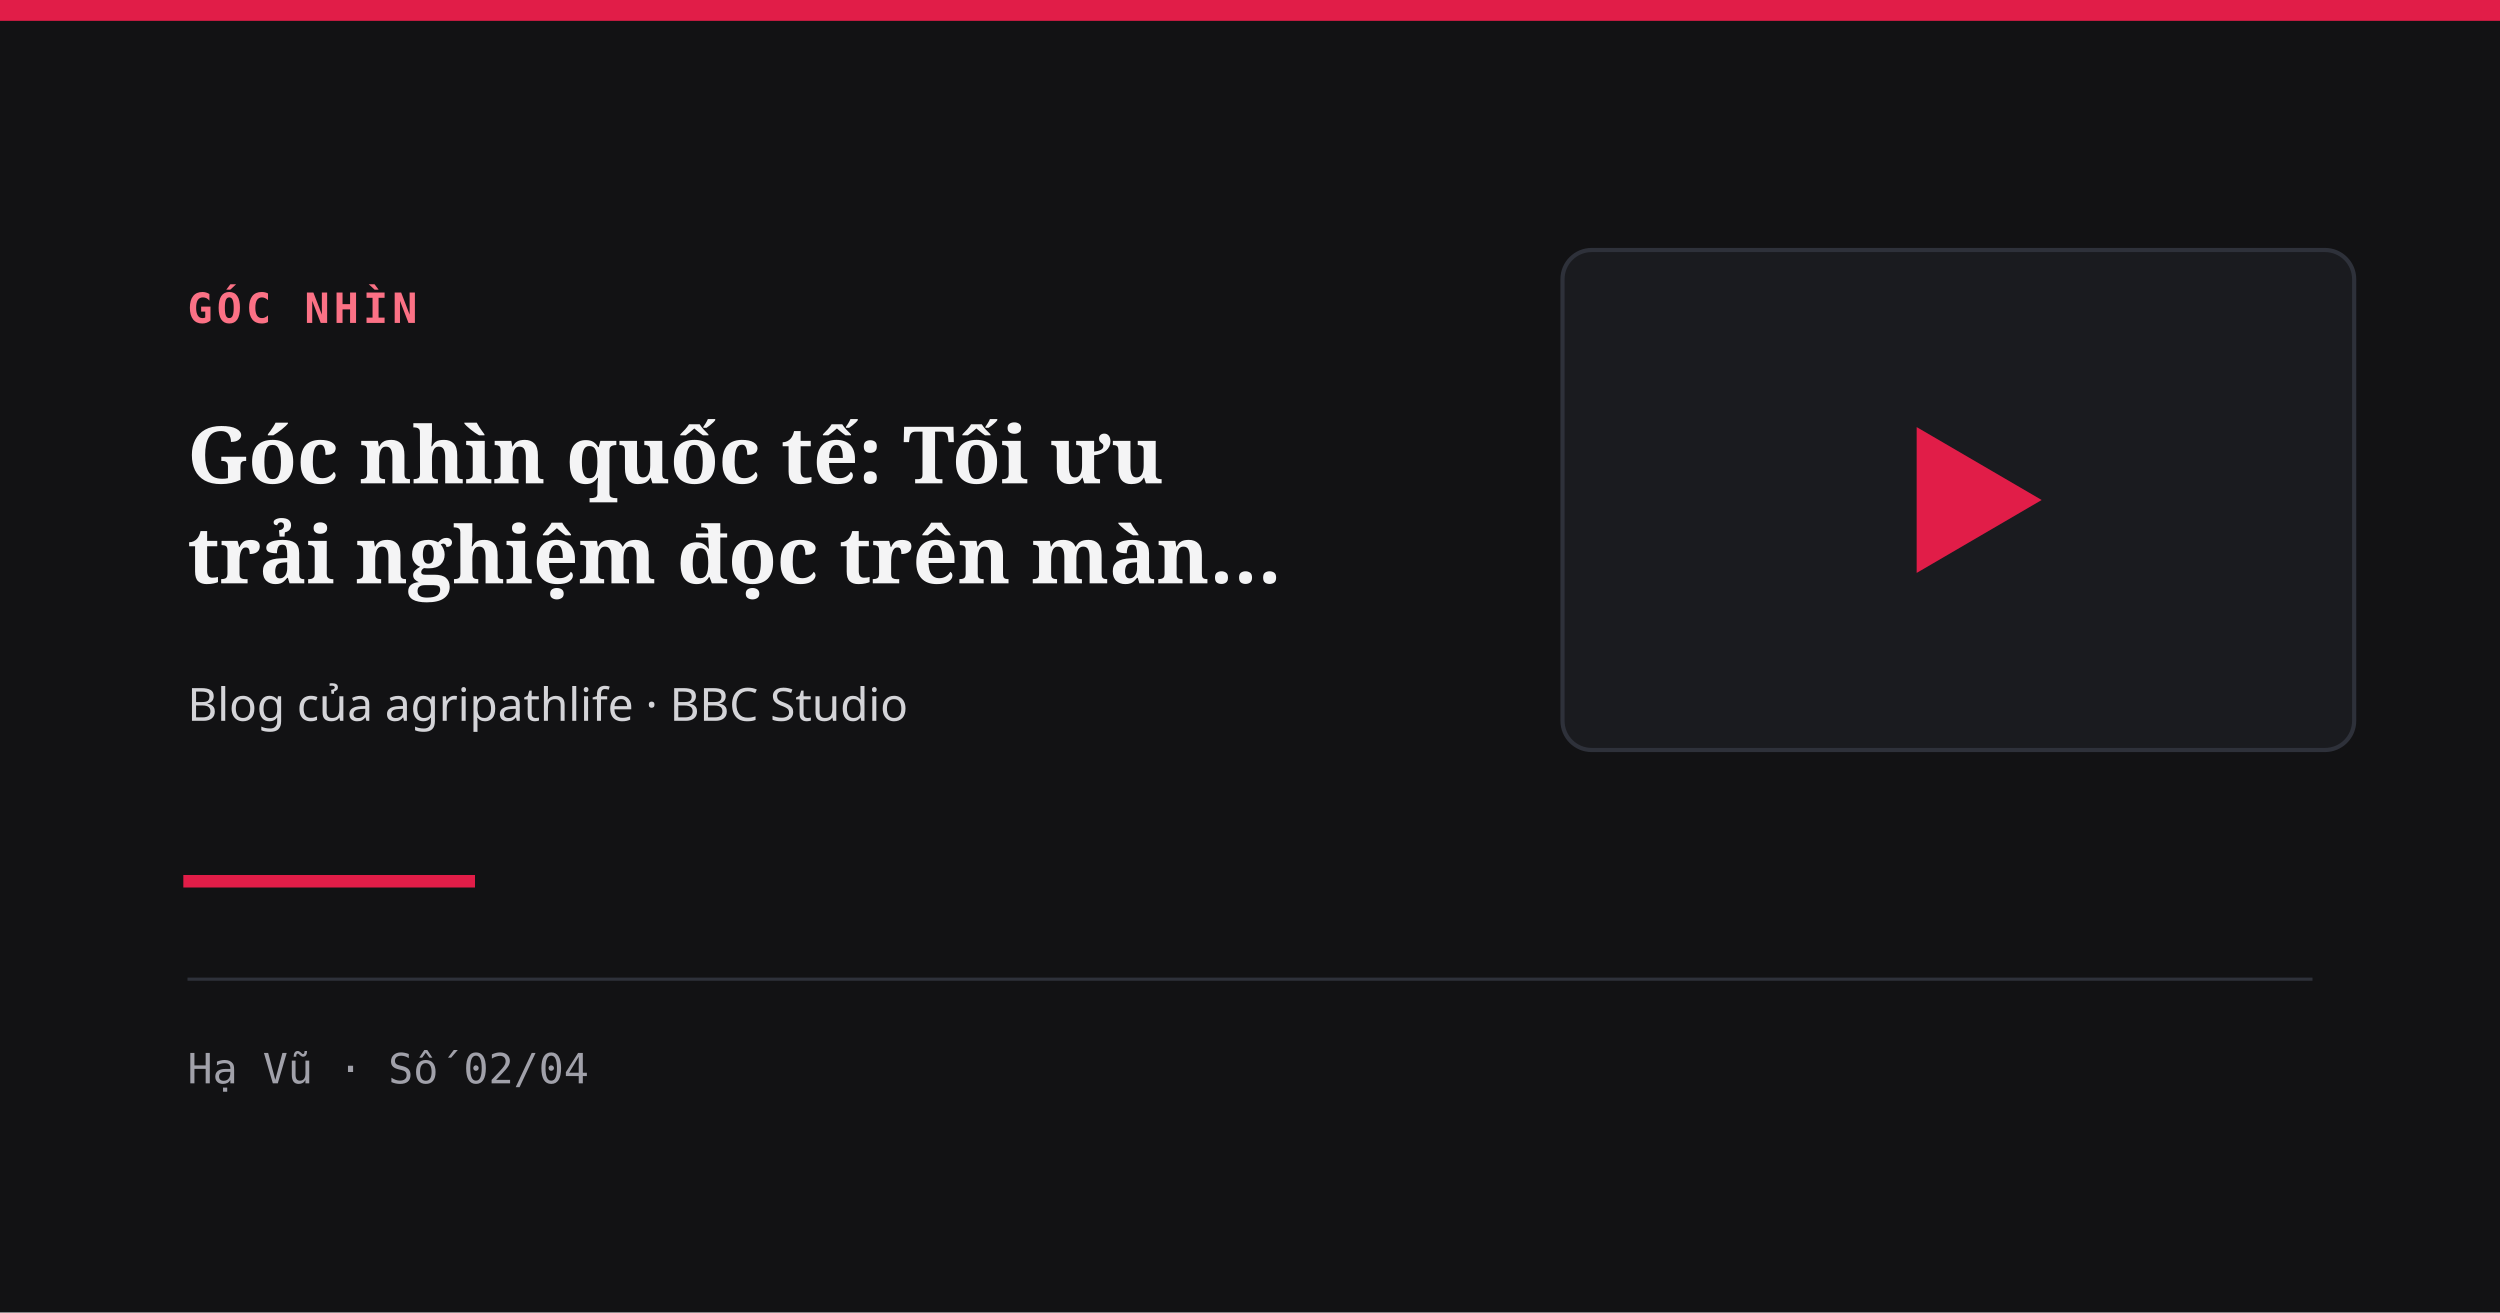
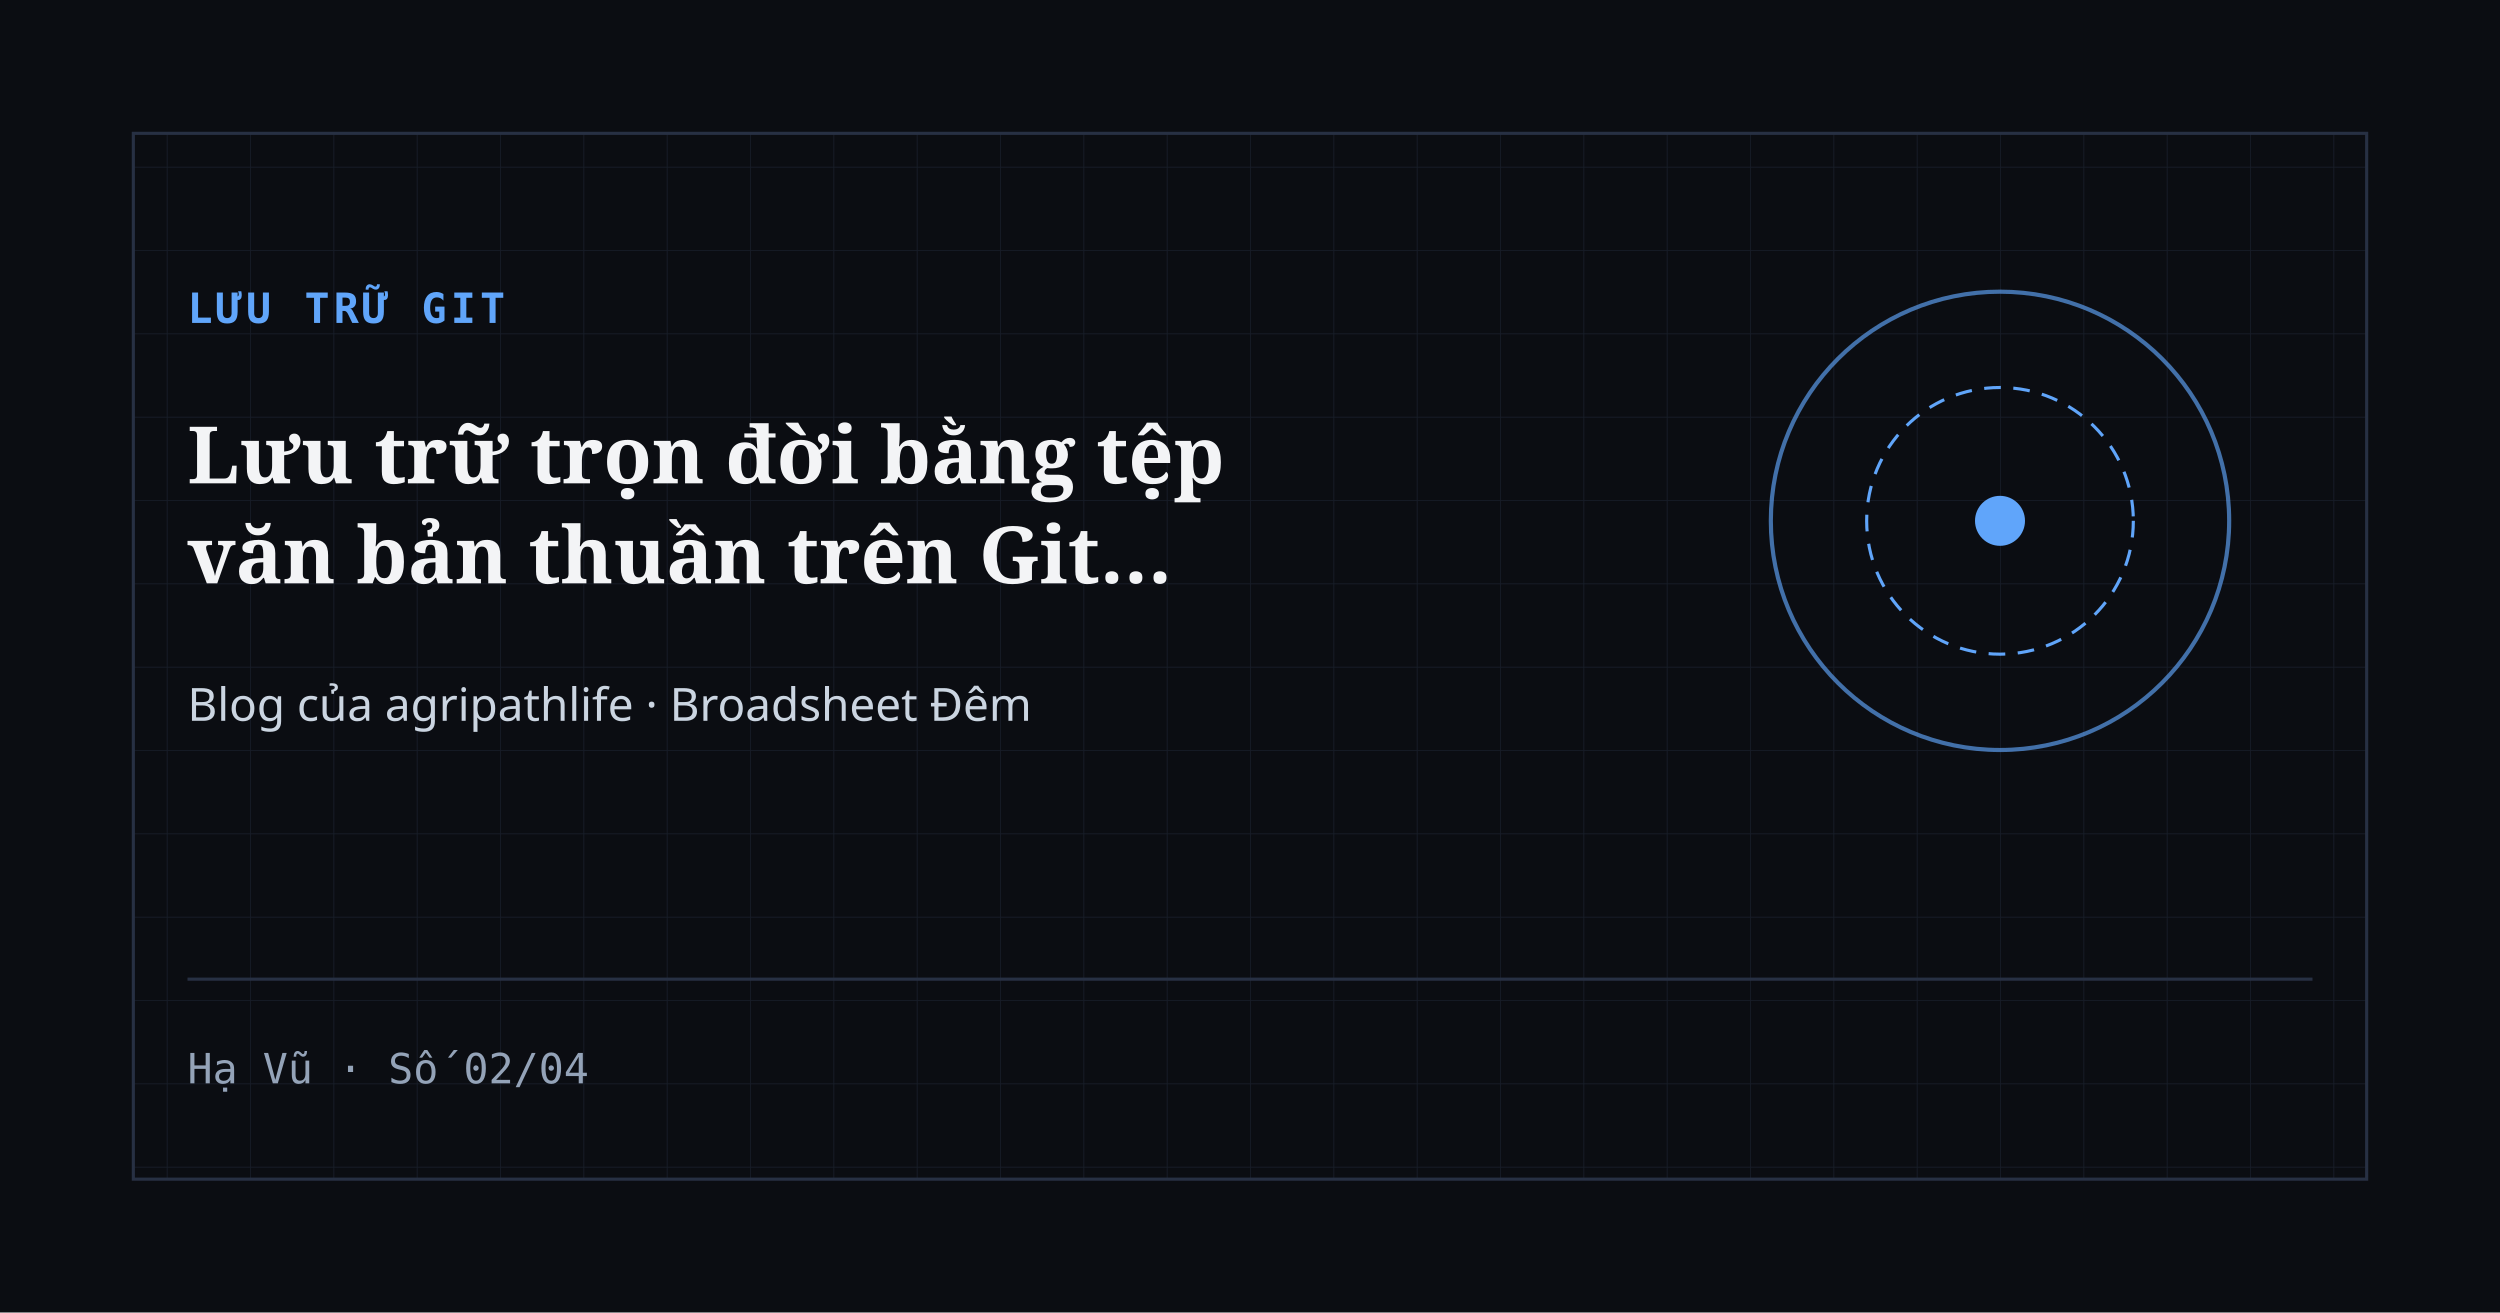
<svg xmlns="http://www.w3.org/2000/svg" width="1200" height="630" viewBox="0 0 1200 630" fill="none">
-   <rect width="1200" height="630" fill="#121214" />
-   <rect x="0" y="0" width="1200" height="10" fill="#E11D48" />
-   <rect x="750" y="120" width="380" height="240" rx="14" fill="#1A1B1F" stroke="#2E313A" stroke-width="2" />
-   <polygon points="920,205 920,275 980,240" fill="#E11D48" />
-   <rect x="88" y="420" width="140" height="6" fill="#E11D48" />
-   <text x="90" y="155" font-family="monospace" font-size="20" font-weight="700" letter-spacing="2" fill="#FB7185">GÓC NHÌN</text>
-   <text x="90" y="232" font-family="Georgia, serif" font-weight="700" font-size="38" fill="#F4F4F5">
-     <tspan x="90" dy="0">Góc nhìn quốc tế: Tối ưu</tspan>
-     <tspan x="90" dy="48">trải nghiệm đọc trên màn…</tspan>
+   <rect width="1200" height="630" fill="#0B0D12" />
+   <defs>
+     <pattern id="grid-2" width="40" height="40" patternUnits="userSpaceOnUse">
+       <path d="M 40 0 L 0 0 0 40" fill="none" stroke="#273043" stroke-width="0.8" opacity="0.45" />
+     </pattern>
+   </defs>
+   <rect x="64" y="64" width="1072" height="502" fill="url(#grid-2)" stroke="#273043" stroke-width="1.5" />
+   <circle cx="960" cy="250" r="110" fill="none" stroke="#60A5FA" stroke-width="2" opacity="0.65" />
+   <circle cx="960" cy="250" r="64" fill="none" stroke="#60A5FA" stroke-width="1.5" stroke-dasharray="8 6" />
+   <circle cx="960" cy="250" r="12" fill="#60A5FA" />
+   <text x="90" y="155" font-family="monospace" font-size="20" font-weight="700" letter-spacing="2" fill="#60A5FA">LƯU TRỮ GIT</text>
+   <text x="90" y="232" font-family="Georgia, serif" font-weight="700" font-size="38" fill="#F3F4F6">
+     <tspan x="90" dy="0">Lưu trữ trọn đời bằng tệp</tspan>
+     <tspan x="90" dy="48">văn bản thuần trên Git…</tspan>
  </text>
-   <text x="90" y="346" font-family="sans-serif" font-size="22" fill="#D4D4D8">Blog của agripathlife · BBC Studio</text>
-   <line x1="90" y1="470" x2="1110" y2="470" stroke="#2E313A" stroke-width="1.5" />
-   <text x="90" y="520" font-family="monospace" font-size="20" fill="#A1A1AA">Hạ Vũ · Số 02/04</text>
+   <text x="90" y="346" font-family="sans-serif" font-size="22" fill="#CBD5E1">Blog của agripathlife · Broadsheet Đêm</text>
+   <line x1="90" y1="470" x2="1110" y2="470" stroke="#273043" stroke-width="1.5" />
+   <text x="90" y="520" font-family="monospace" font-size="20" fill="#94A3B8">Hạ Vũ · Số 02/04</text>
</svg>
